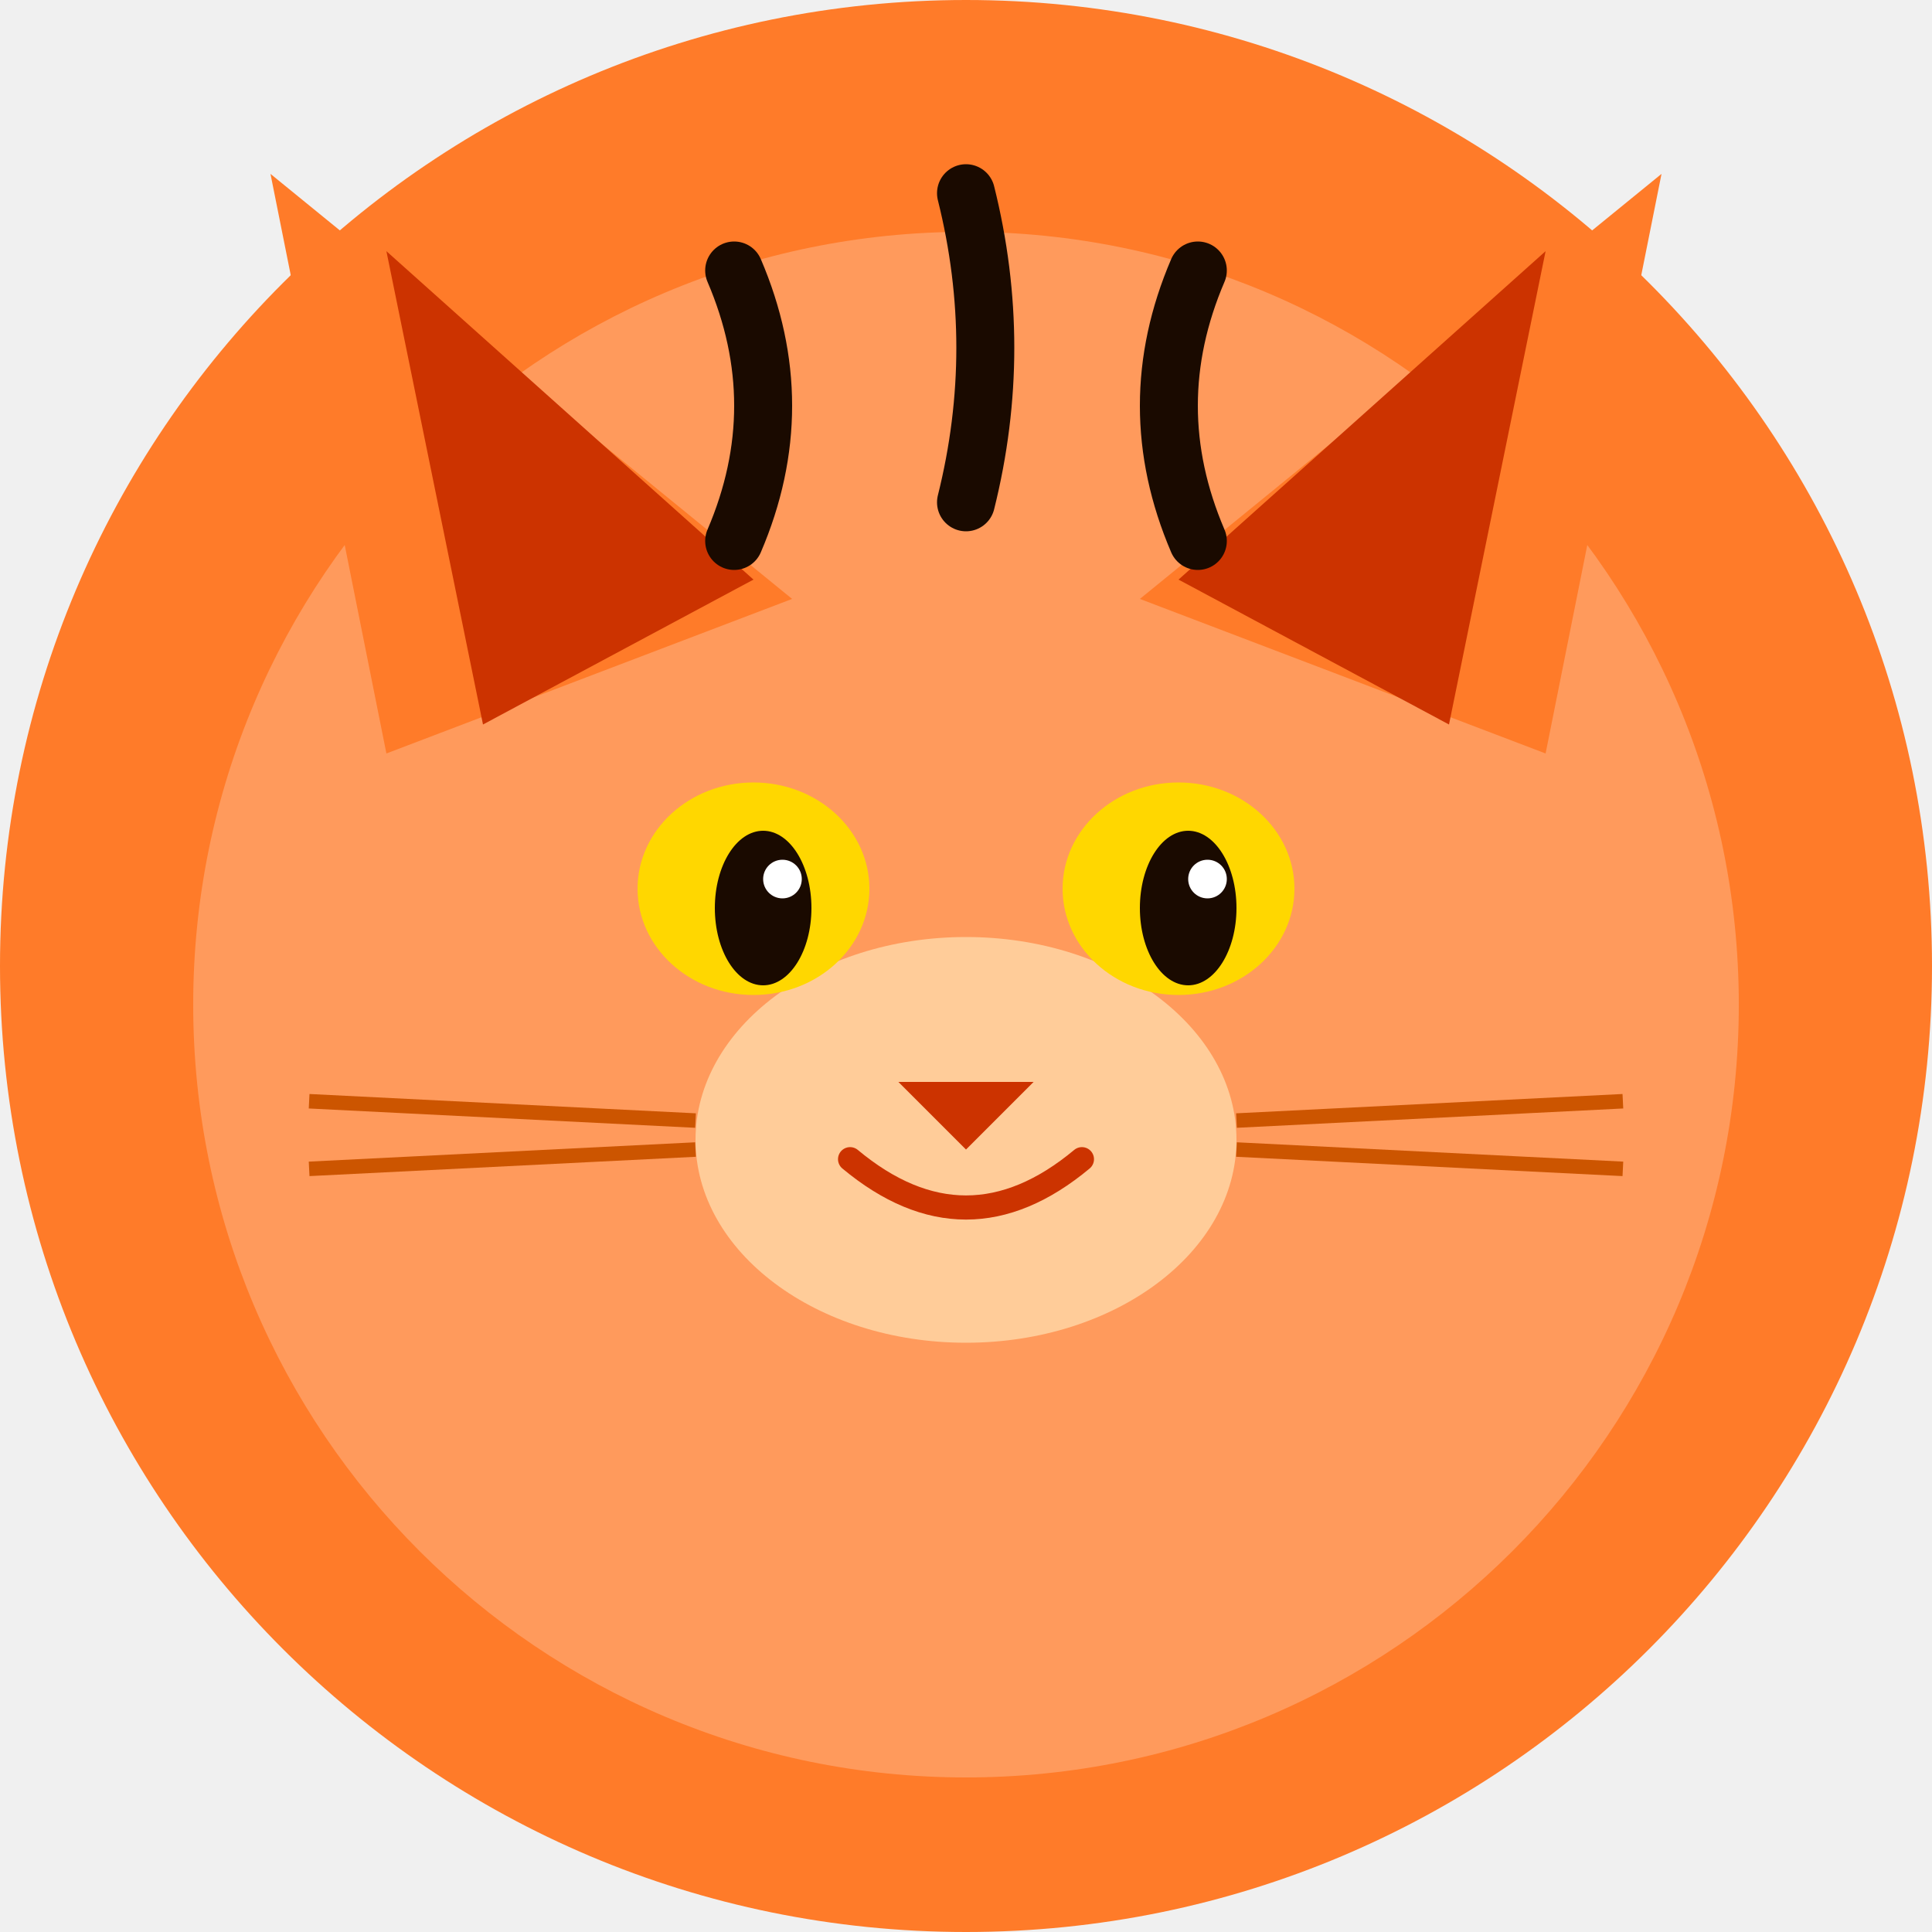
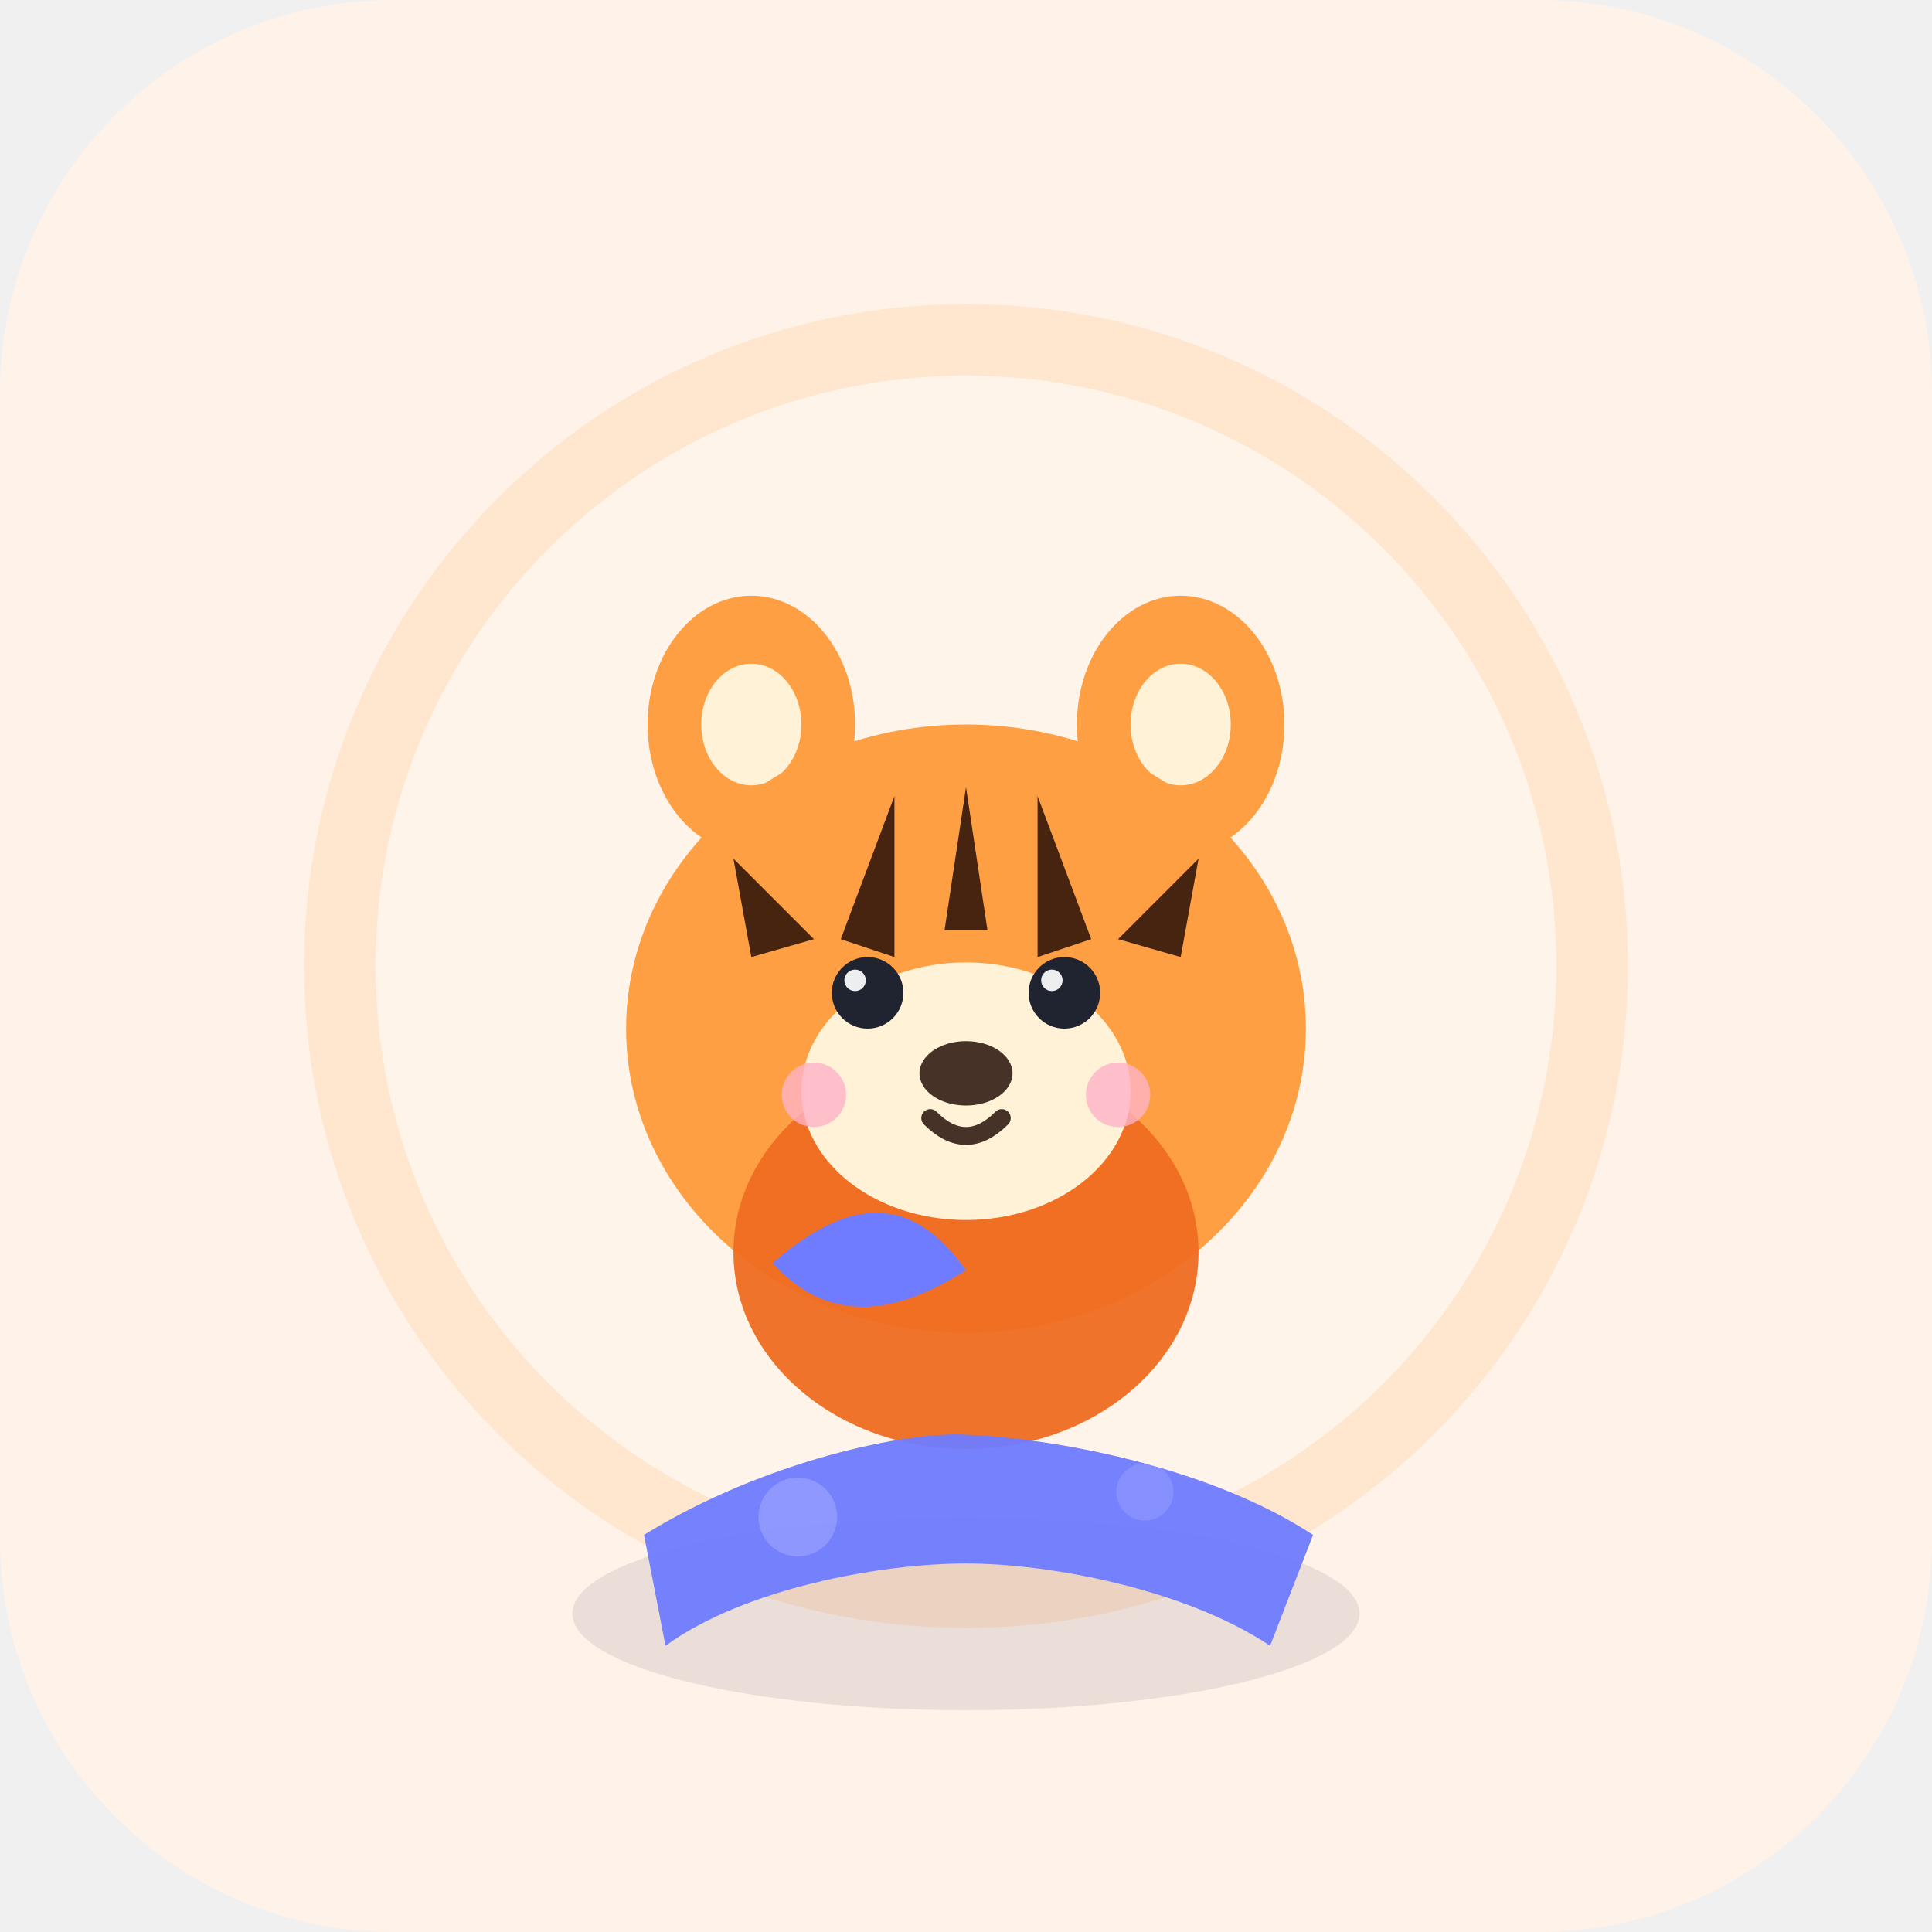
- <svg xmlns="http://www.w3.org/2000/svg" viewBox="0 0 200 200">
-   <circle cx="100" cy="100" r="100" fill="#FF7B29" />
-   <circle cx="100" cy="104" r="80" fill="#FF9A5C" />
-   <path d="M40,78 L28,18 L82,62 Z" fill="#FF7B29" />
-   <path d="M50,75 L40,26 L78,60 Z" fill="#CC3300" />
-   <path d="M160,78 L172,18 L118,62 Z" fill="#FF7B29" />
-   <path d="M150,75 L160,26 L122,60 Z" fill="#CC3300" />
-   <path d="M76,28 Q82,42 76,56" stroke="#1A0A00" stroke-width="6" fill="none" stroke-linecap="round" />
-   <path d="M100,20 Q104,36 100,52" stroke="#1A0A00" stroke-width="6" fill="none" stroke-linecap="round" />
-   <path d="M124,28 Q118,42 124,56" stroke="#1A0A00" stroke-width="6" fill="none" stroke-linecap="round" />
-   <ellipse cx="100" cy="118" rx="28" ry="21" fill="#FFCC99" />
-   <ellipse cx="78" cy="92" rx="12" ry="11" fill="#FFD700" />
-   <ellipse cx="122" cy="92" rx="12" ry="11" fill="#FFD700" />
-   <ellipse cx="79" cy="94" rx="5" ry="8" fill="#1A0A00" />
-   <ellipse cx="123" cy="94" rx="5" ry="8" fill="#1A0A00" />
-   <circle cx="81" cy="91" r="2" fill="white" />
-   <circle cx="125" cy="91" r="2" fill="white" />
-   <path d="M93,112 L107,112 L100,119 Z" fill="#CC3300" />
-   <path d="M88,120 Q100,130 112,120" stroke="#CC3300" stroke-width="2.5" fill="none" stroke-linecap="round" />
-   <line x1="32" y1="114" x2="72" y2="116" stroke="#CC5500" stroke-width="1.5" />
-   <line x1="32" y1="121" x2="72" y2="119" stroke="#CC5500" stroke-width="1.5" />
-   <line x1="128" y1="116" x2="168" y2="114" stroke="#CC5500" stroke-width="1.5" />
-   <line x1="128" y1="119" x2="168" y2="121" stroke="#CC5500" stroke-width="1.5" />
+ <svg xmlns="http://www.w3.org/2000/svg" width="1080" height="1080" viewBox="0 0 1080 1080">
+   <rect width="1080" height="1080" rx="220" fill="#fff2e8" />
+   <circle cx="540" cy="540" r="370" fill="#ffc48f" opacity="0.28" />
+   <circle cx="540" cy="540" r="330" fill="#ffffff" opacity="0.55" />
+   <ellipse cx="540" cy="902" rx="220" ry="54" fill="#31233b" opacity="0.10" />
+   <ellipse cx="420" cy="405" rx="58" ry="72" fill="#ff9f43" />
+   <ellipse cx="660" cy="405" rx="58" ry="72" fill="#ff9f43" />
+   <ellipse cx="420" cy="405" rx="28" ry="34" fill="#fff2d7" />
+   <ellipse cx="660" cy="405" rx="28" ry="34" fill="#fff2d7" />
+   <ellipse cx="540" cy="575" rx="190" ry="170" fill="#ff9f43" />
+   <ellipse cx="540" cy="700" rx="130" ry="110" fill="#ef6d22" opacity="0.95" />
+   <ellipse cx="540" cy="610" rx="92" ry="72" fill="#fff2d7" />
+   <circle cx="485" cy="555" r="20" fill="#1f2430" />
+   <circle cx="595" cy="555" r="20" fill="#1f2430" />
+   <circle cx="478" cy="548" r="6" fill="#ffffff" opacity="0.92" />
+   <circle cx="588" cy="548" r="6" fill="#ffffff" opacity="0.92" />
+   <ellipse cx="540" cy="600" rx="26" ry="18" fill="#473228" />
+   <path d="M520 625 Q540 645 560 625" stroke="#473228" stroke-width="10" stroke-linecap="round" fill="none" />
+   <circle cx="455" cy="612" r="18" fill="#ffb3c7" opacity="0.8" />
+   <circle cx="625" cy="612" r="18" fill="#ffb3c7" opacity="0.8" />
+   <path d="M410 480 L455 525 L420 535 Z" fill="#47240f" />
+   <path d="M670 480 L625 525 L660 535 Z" fill="#47240f" />
+   <path d="M500 445 L470 525 L500 535 Z" fill="#47240f" />
+   <path d="M580 445 L610 525 L580 535 Z" fill="#47240f" />
+   <path d="M540 440 L528 520 L552 520 Z" fill="#47240f" />
+   <path d="M432 706 C476 668 510 668 540 710 C500 736 462 740 432 706" fill="#6f7cff" />
+   <path d="M360 858 C428 816 508 800 540 802 C590 804 676 820 734 858 L710 920 C662 888 586 874 540 874 C492 874 416 888 372 920 Z" fill="#6f7cff" opacity="0.95" />
+   <circle cx="446" cy="848" r="22" fill="#ffffff" opacity="0.18" />
+   <circle cx="640" cy="834" r="16" fill="#ffffff" opacity="0.12" />
</svg>
